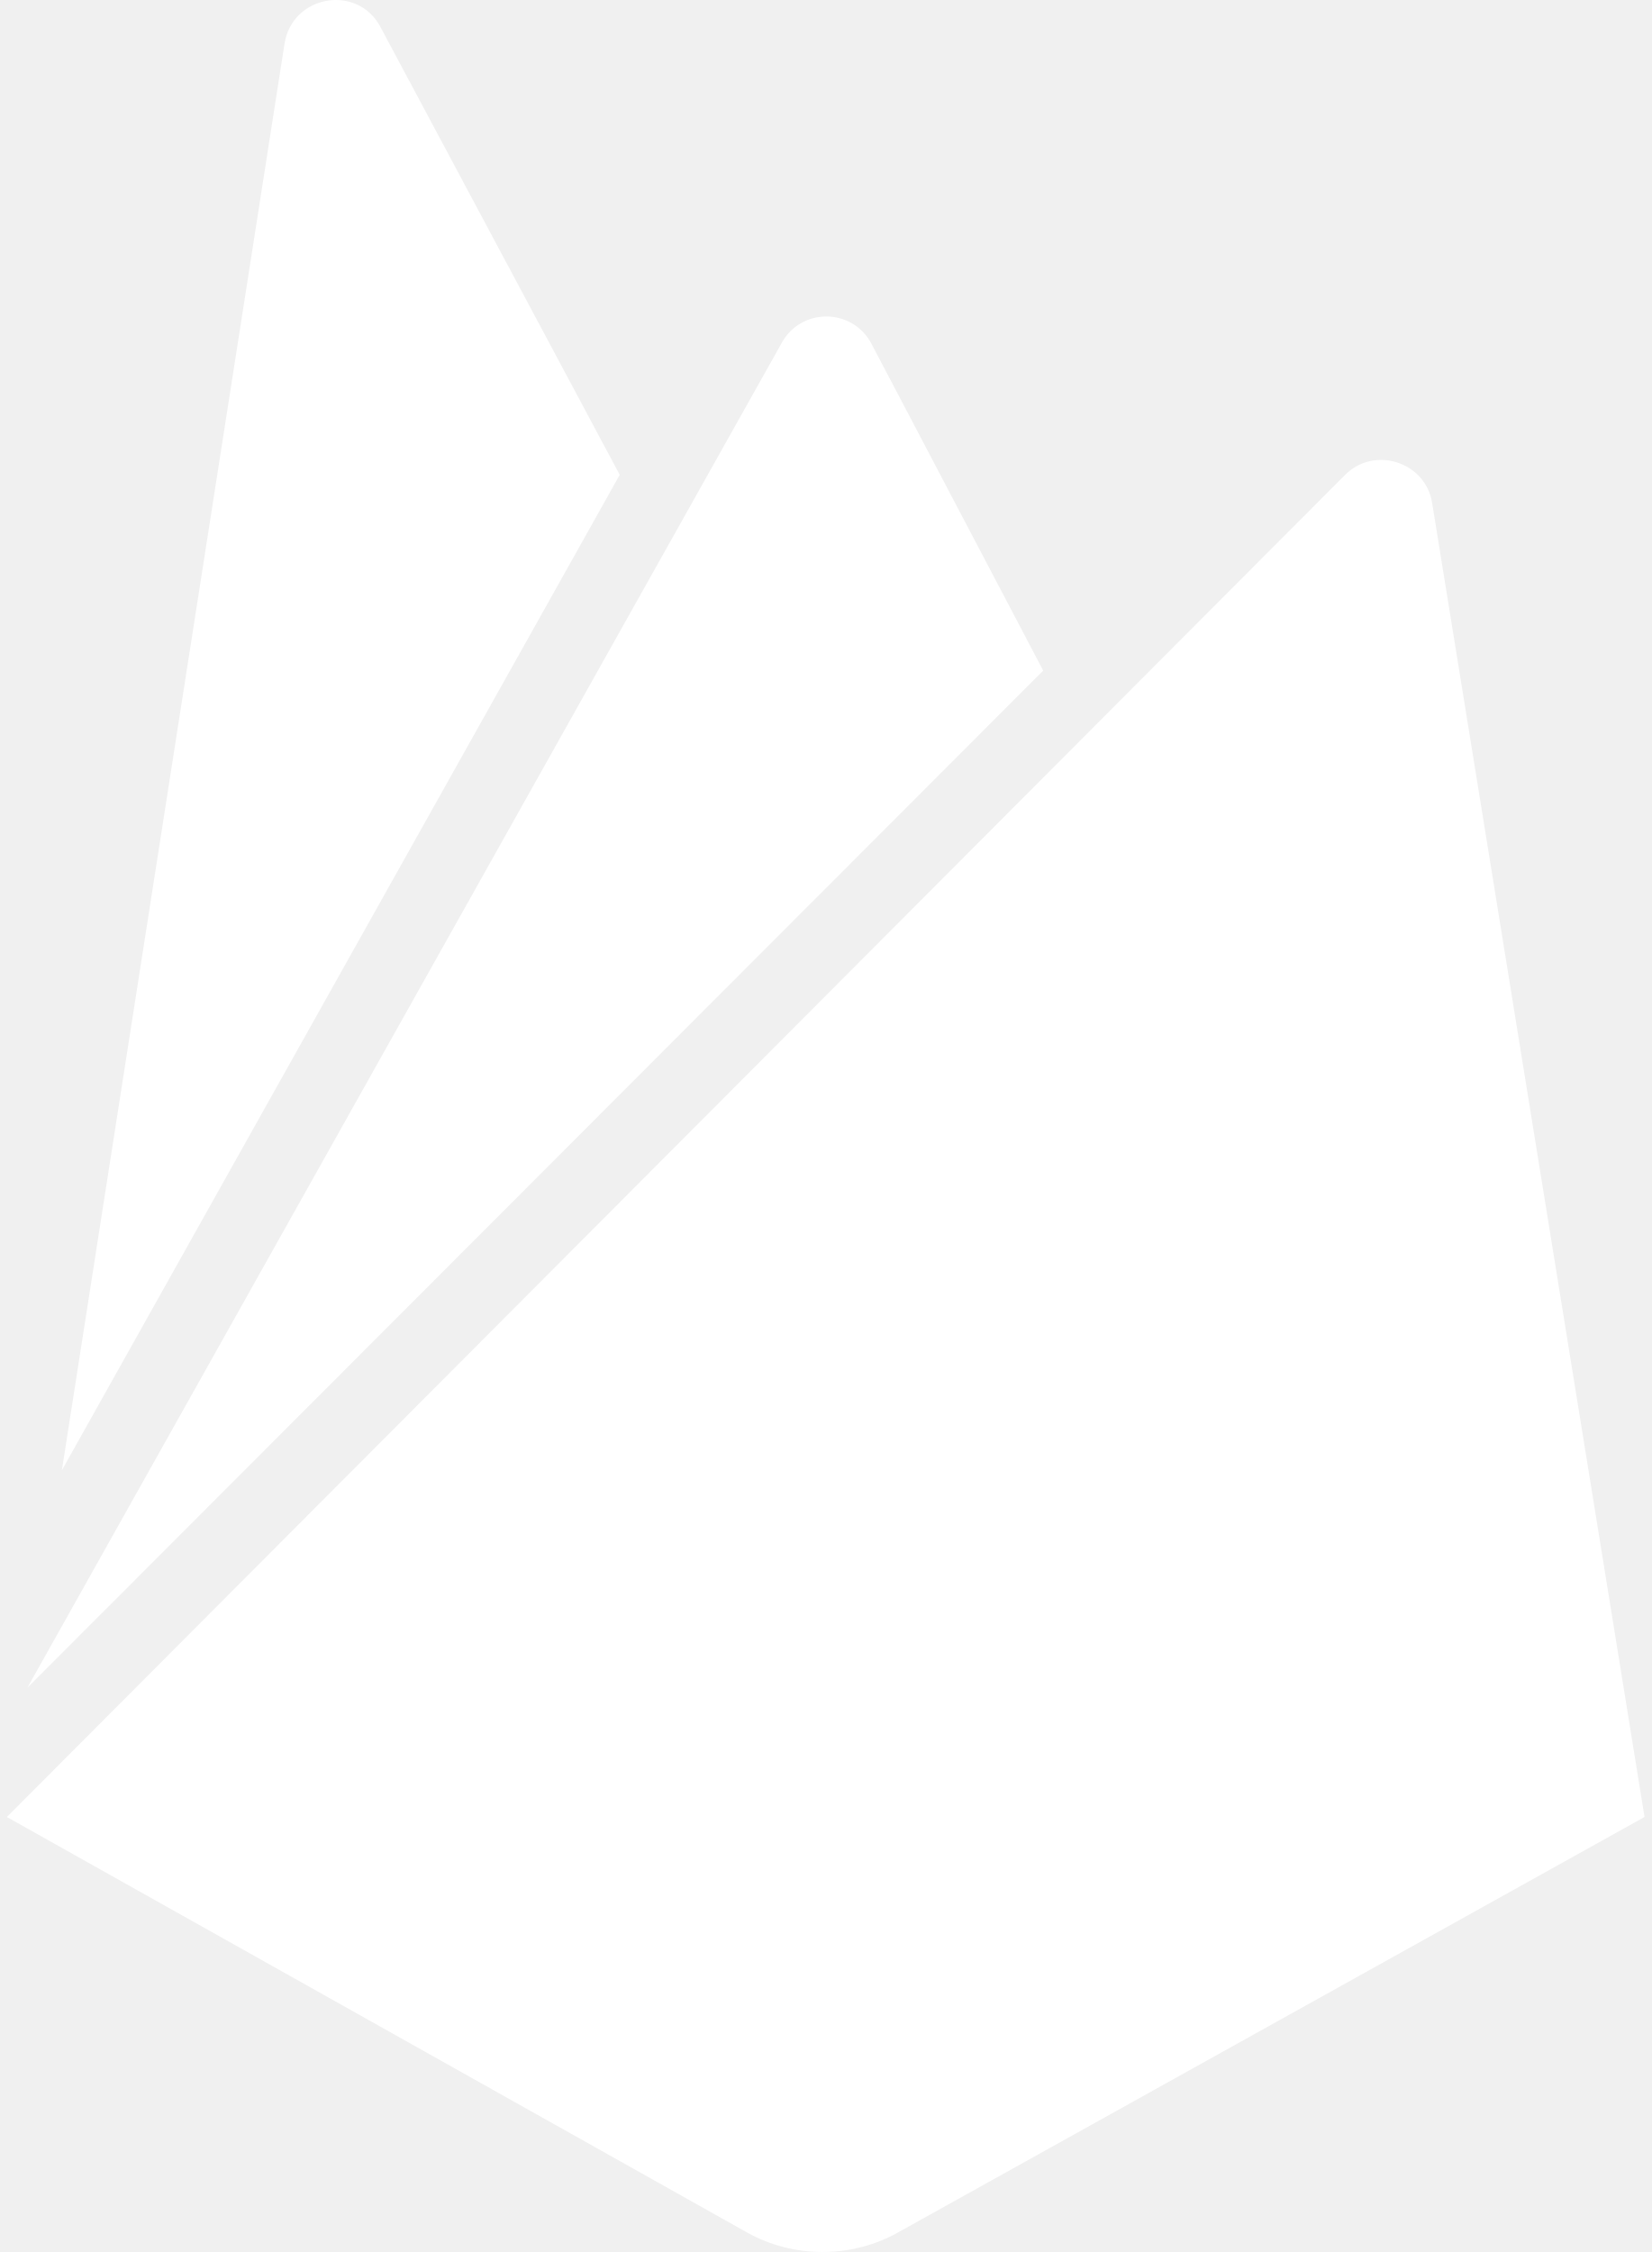
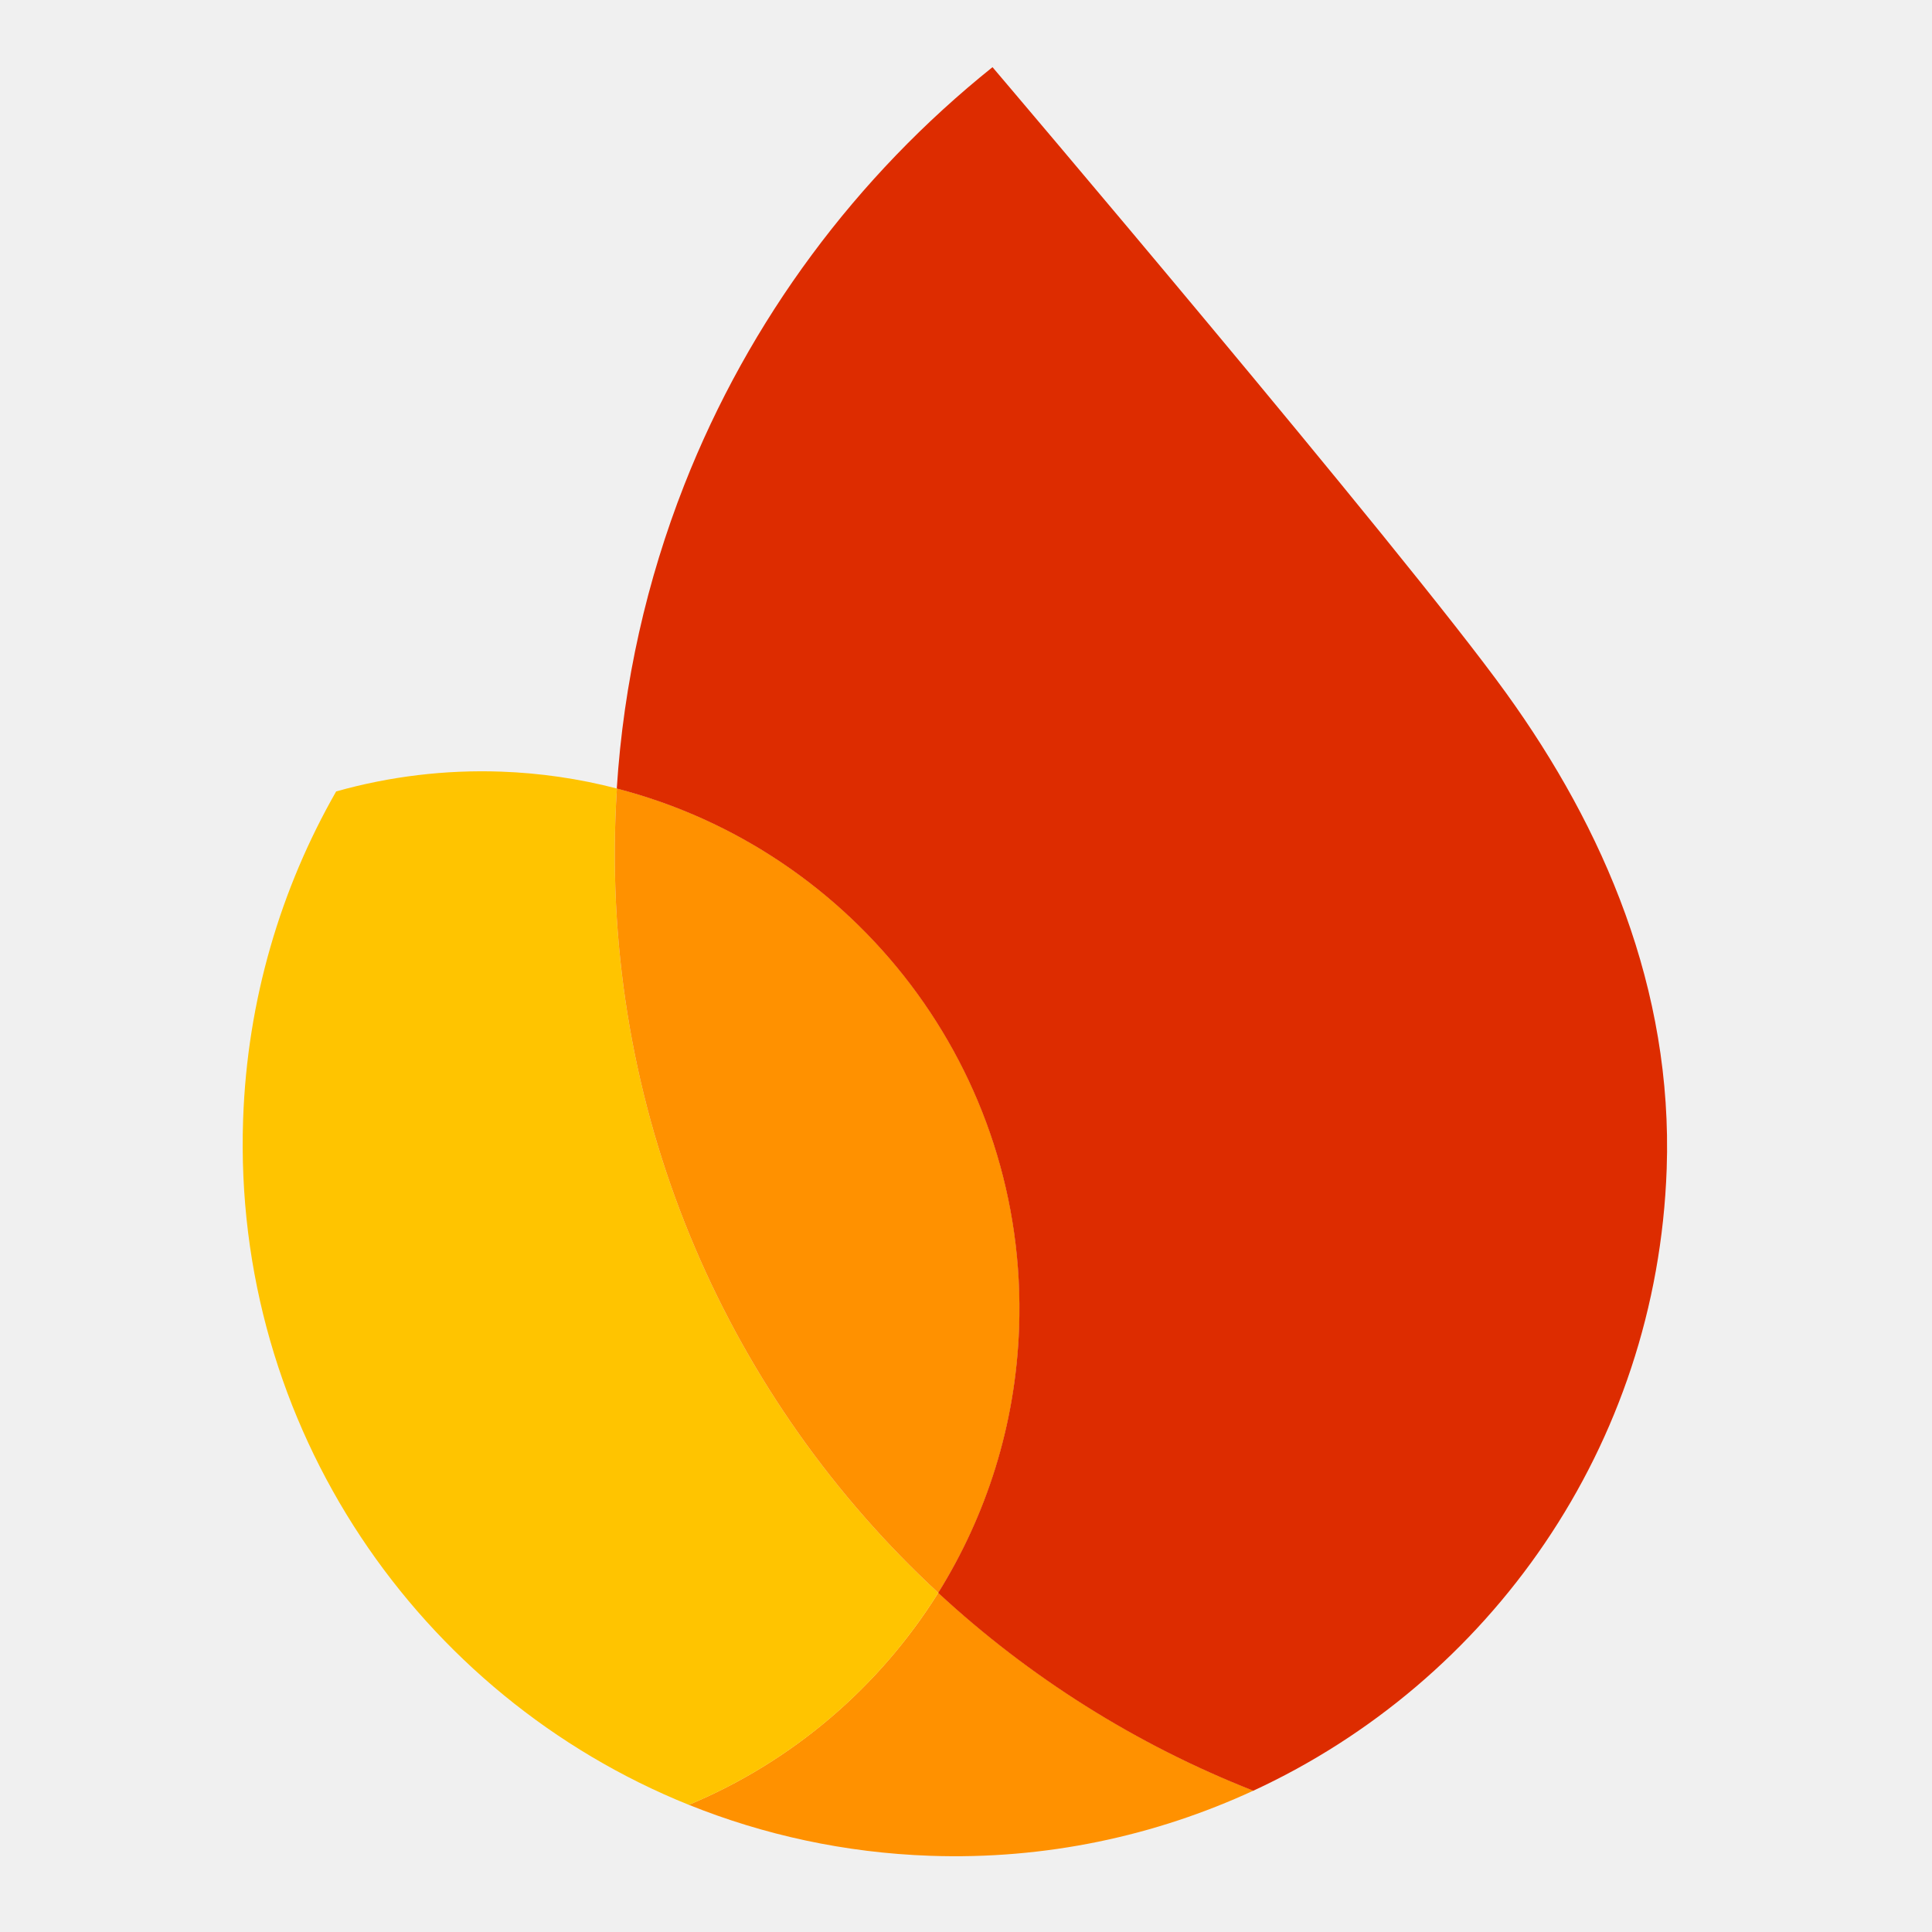
- <svg xmlns="http://www.w3.org/2000/svg" width="44" height="60" viewBox="0 0 44 60" fill="none">
-   <path d="M1.649 39.172L7.581 1.163C7.785 -0.132 9.524 -0.439 10.137 0.72L16.512 12.651L1.649 39.172ZM43.817 48.41L38.158 13.401C37.987 12.31 36.624 11.867 35.84 12.651L0.183 48.41L19.921 59.489C21.148 60.17 22.682 60.17 23.909 59.489L43.817 48.41ZM27.795 17.867L23.227 9.174C22.716 8.185 21.318 8.185 20.807 9.174L0.729 44.967L27.795 17.867Z" fill="white" />
+ <svg xmlns="http://www.w3.org/2000/svg" width="600" height="600" fill="none" viewBox="0 0 600 600">
+   <path fill="#FF9100" d="M213.918 560.499c23.248 9.357 48.469 14.909 74.952 15.834 35.84 1.252 69.922-6.158 100.391-20.234-36.537-14.355-69.627-35.348-97.869-61.448-18.306 29.31-45.382 52.462-77.474 65.848Z" />
+   <path fill="#FFC400" d="M291.389 494.66c-64.466-59.622-103.574-145.917-100.269-240.568.108-3.073.27-6.145.46-9.216a166.993 166.993 0 0 0-36.004-5.241 167.001 167.001 0 0 0-51.183 6.153c-17.21 30.145-27.594 64.733-28.888 101.781-3.339 95.611 54.522 179.154 138.409 212.939 32.093-13.387 59.168-36.51 77.475-65.848Z" />
+   <path fill="#FF9100" d="M291.39 494.657c14.988-23.986 24.075-52.106 25.133-82.403 2.783-79.695-50.792-148.251-124.942-167.381-.19 3.071-.352 6.143-.46 9.216-3.305 94.651 35.803 180.946 100.269 240.568Z" />
+   <path fill="#DD2C00" d="M308.231 20.858C266 54.691 232.652 99.302 212.475 150.693c-11.551 29.436-18.81 61.055-20.929 94.2 74.15 19.13 127.726 87.686 124.943 167.38-1.058 30.297-10.172 58.39-25.134 82.404 28.24 26.127 61.331 47.093 97.868 61.447 73.337-33.9 125.37-106.846 128.383-193.127 1.952-55.901-19.526-105.724-49.875-147.778-32.051-44.477-159.5-194.36-159.5-194.36Z" />
</svg>
